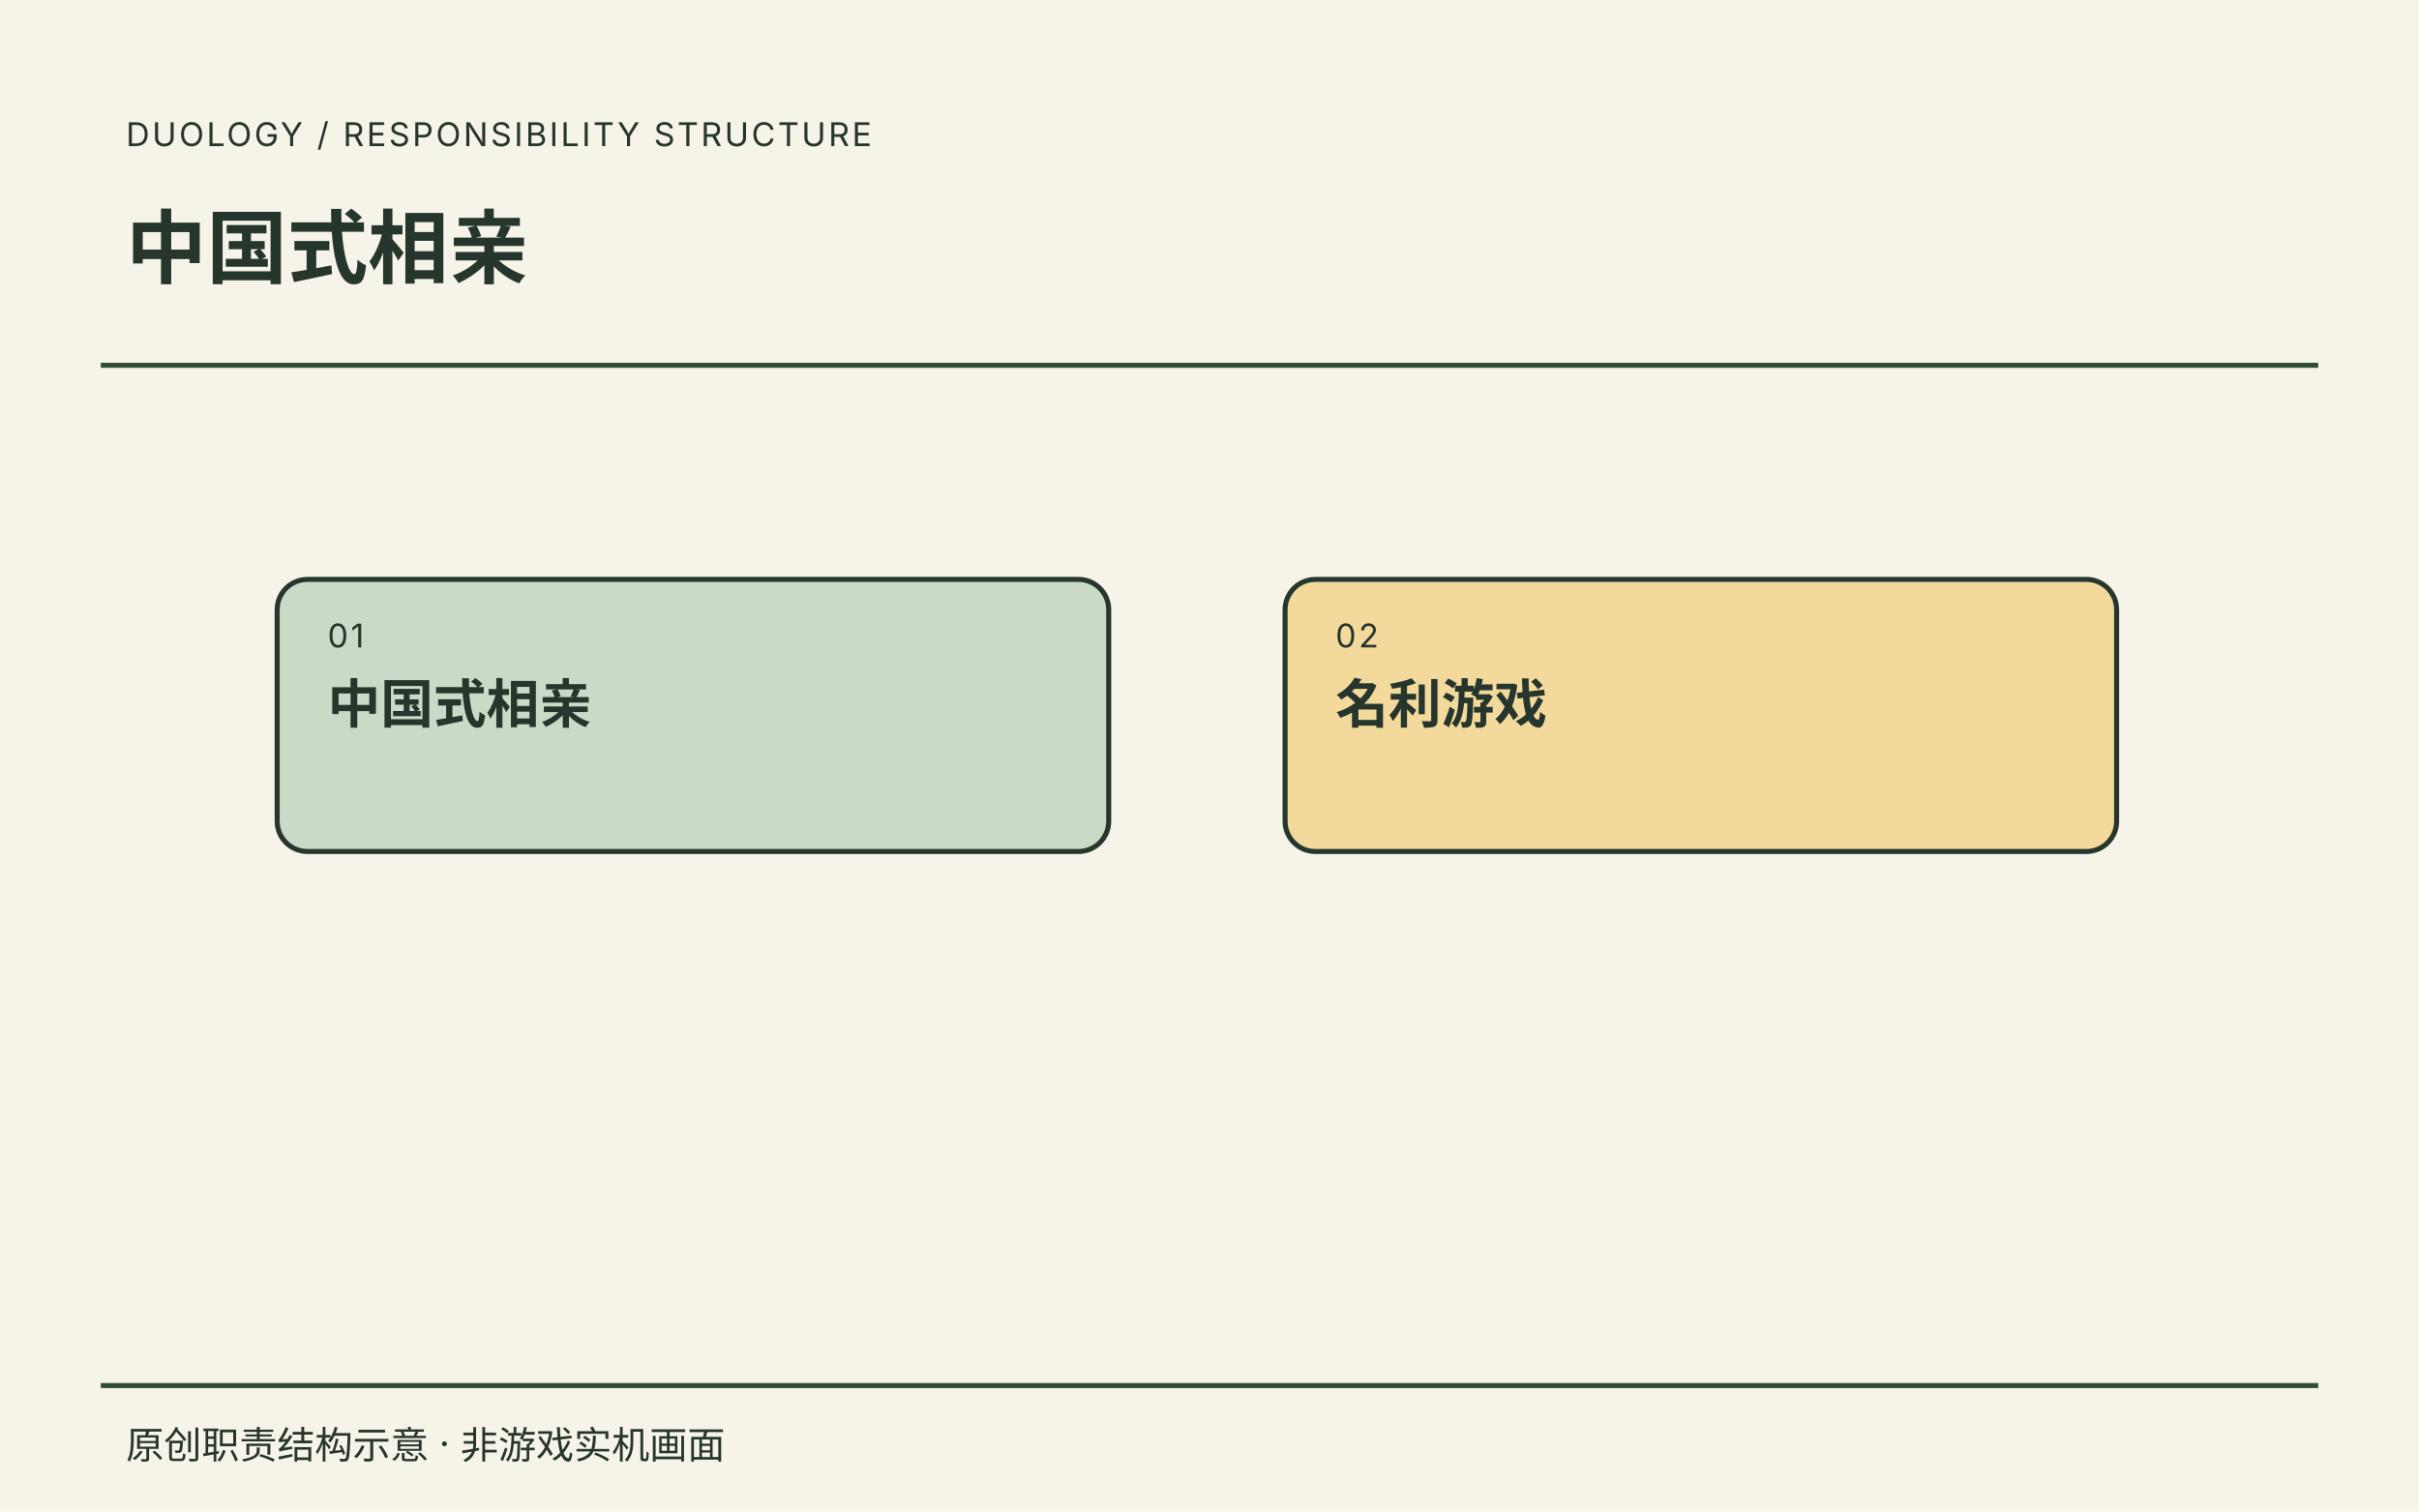
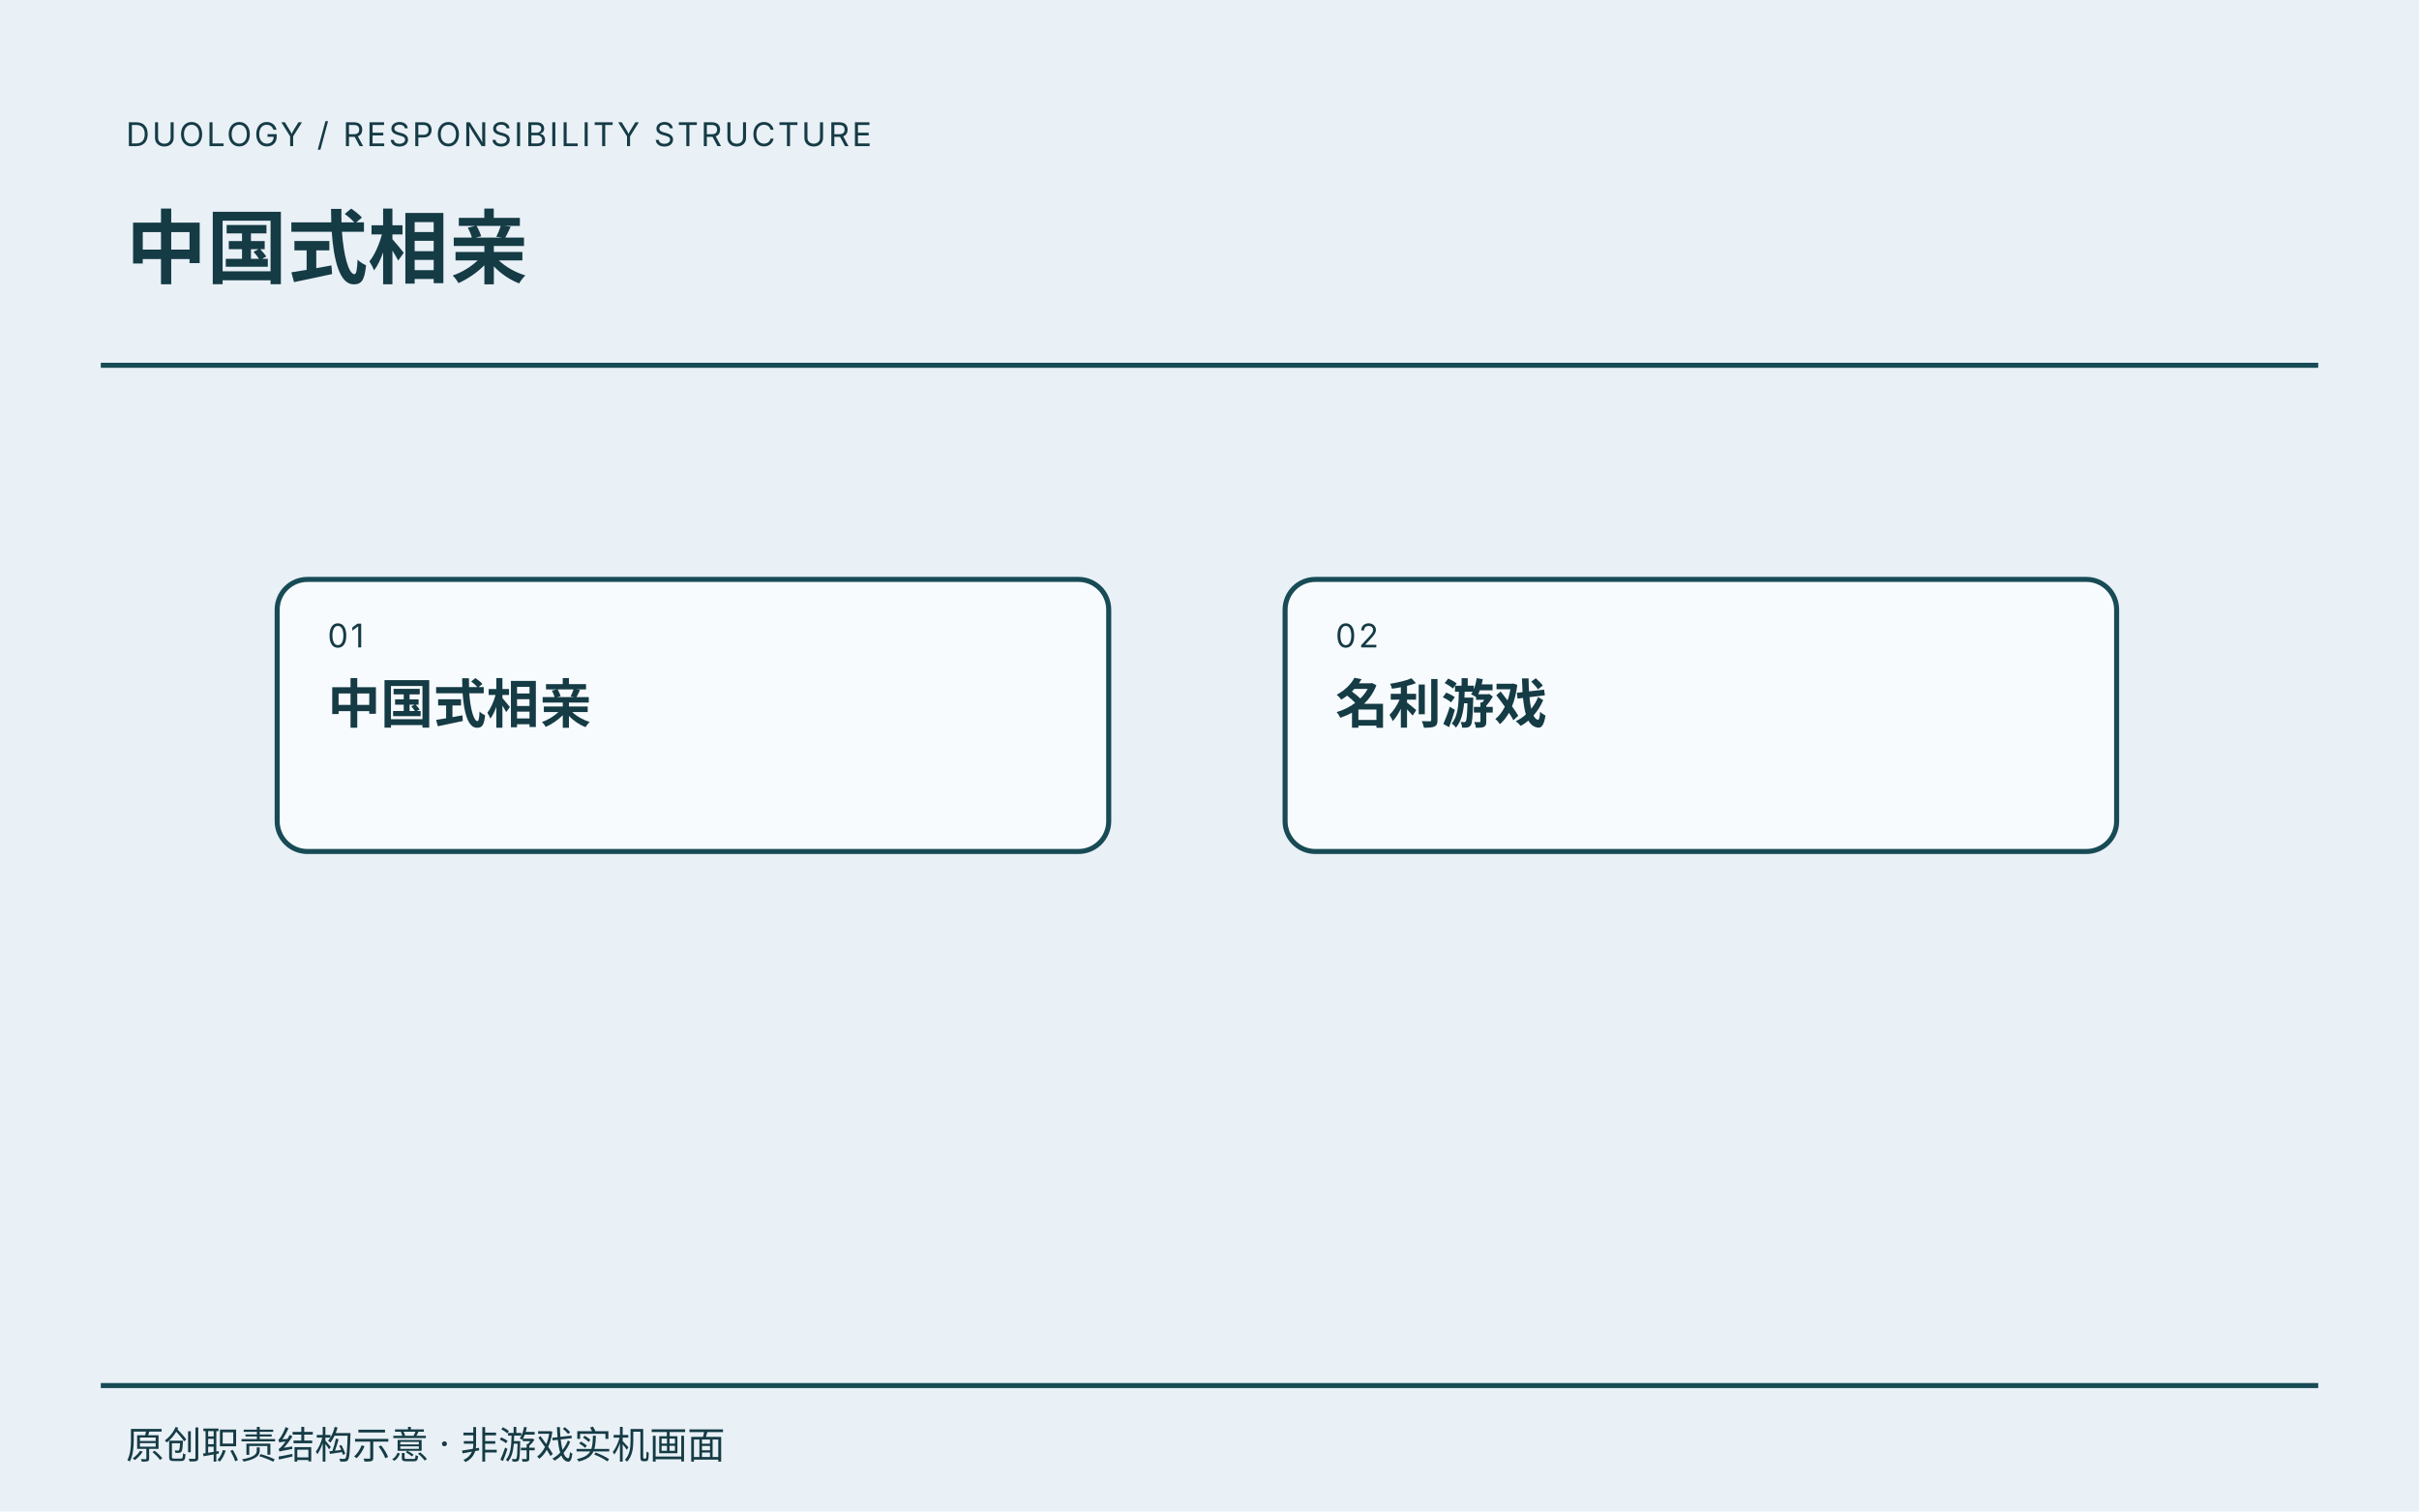
<svg xmlns="http://www.w3.org/2000/svg" width="960" height="600" viewBox="0 0 960 600">
-   <style>text{font-family:system-ui,-apple-system,'Microsoft YaHei',sans-serif;fill:#26362c}.title{font-size:32px;font-weight:700}.node{font-size:21px;font-weight:600}.number{font-size:13px;letter-spacing:1px}.caption{font-size:15px}</style>
-   <rect width="960" height="600" fill="#f6f3e9" />
-   <path d="M40 145H920M40 550H920" stroke="#304b37" stroke-width="2" />
+   <style>text{font-family:system-ui,-apple-system,'Microsoft YaHei',sans-serif;fill:#153b45}.title{font-size:32px;font-weight:700}.node{font-size:21px;font-weight:600}.number{font-size:13px;letter-spacing:1px}.caption{font-size:15px}</style>
+   <rect width="960" height="600" fill="#e9f0f6" />
+   <path d="M40 145H920M40 550H920" stroke="#174b55" stroke-width="2" />
  <text x="50" y="58" class="number">DUOLOGY / RESPONSIBILITY STRUCTURE</text>
  <text x="50" y="110" class="title">
    <tspan x="50" dy="0">中国式相亲</tspan>
  </text>
  <g>
-     <rect x="110" y="230" width="330" height="108" rx="12" fill="#cadac6" stroke="#28372e" stroke-width="2" />
+     <rect x="110" y="230" width="330" height="108" rx="12" fill="#f8fbfe" stroke="#174b55" stroke-width="2" />
    <text x="130" y="257" class="number">01</text>
    <text x="130" y="287" class="node">
      <tspan x="130" dy="0">中国式相亲</tspan>
    </text>
  </g>
  <g>
-     <rect x="510" y="230" width="330" height="108" rx="12" fill="#f3da9c" stroke="#28372e" stroke-width="2" />
+     <rect x="510" y="230" width="330" height="108" rx="12" fill="#f8fbfe" stroke="#174b55" stroke-width="2" />
    <text x="530" y="257" class="number">02</text>
    <text x="530" y="287" class="node">
      <tspan x="530" dy="0">名利游戏</tspan>
    </text>
  </g>
  <text x="50" y="579" class="caption">原创职责结构示意 · 非游戏实机画面</text>
</svg>
